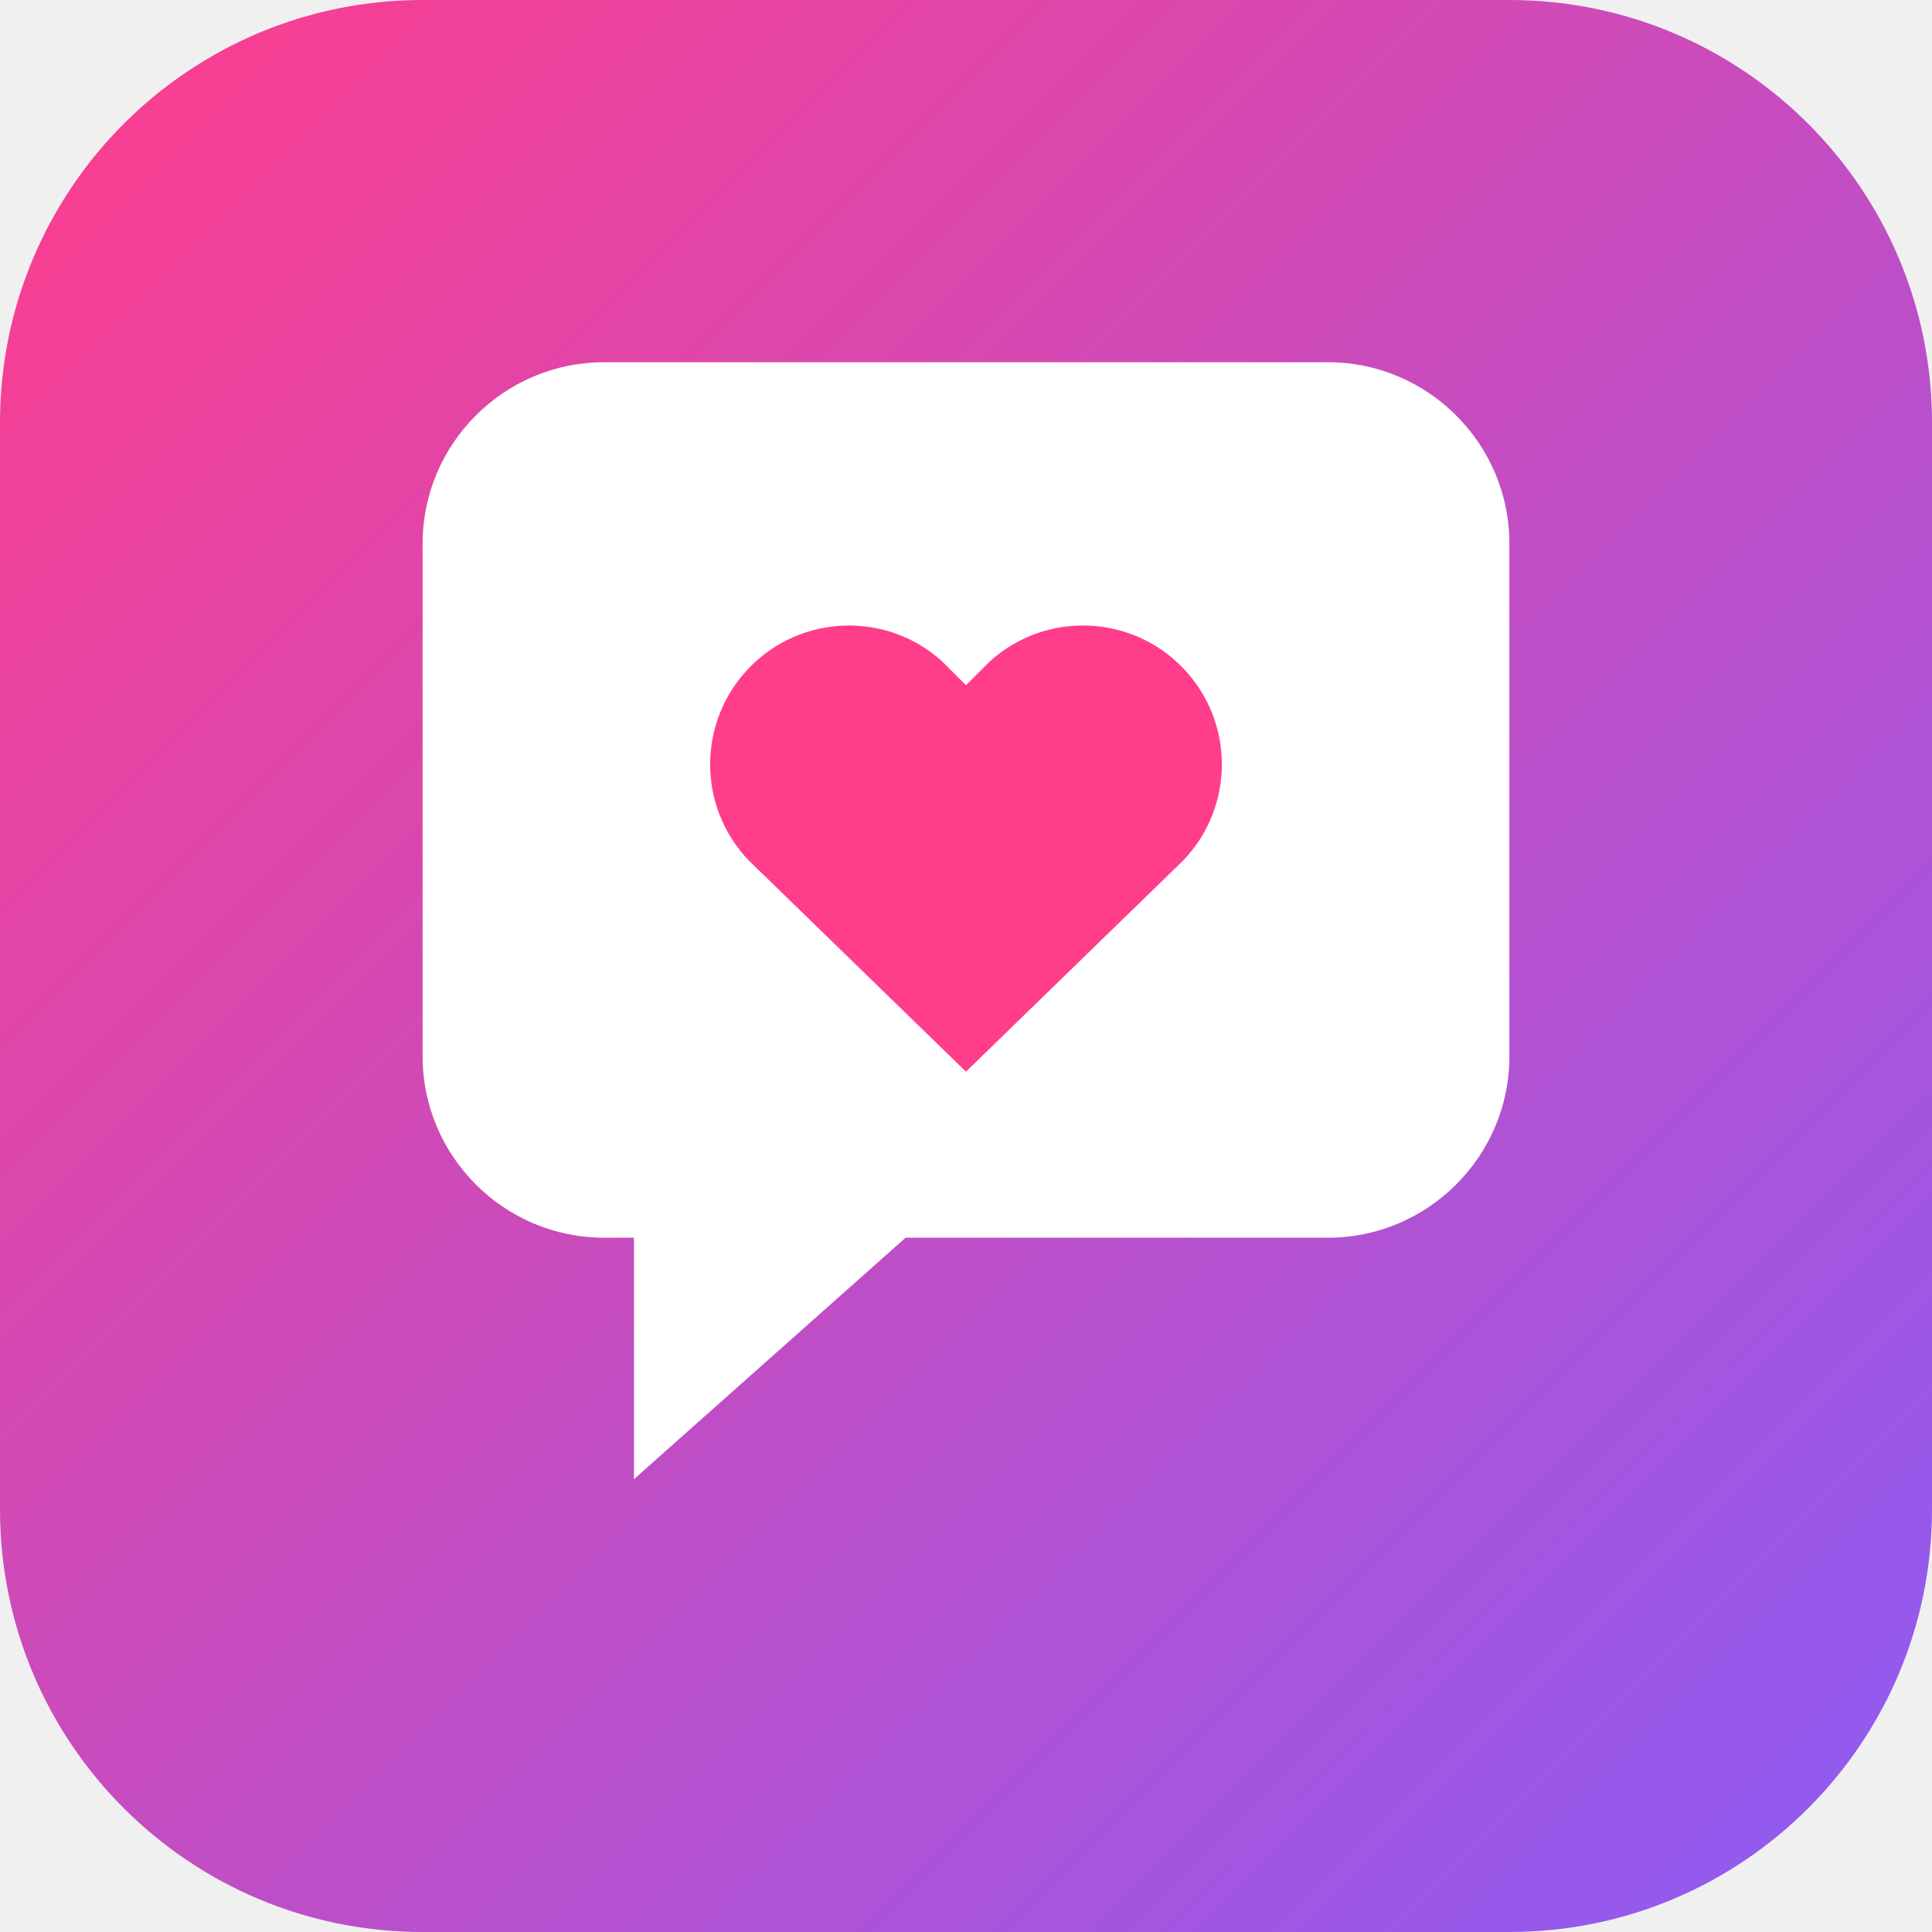
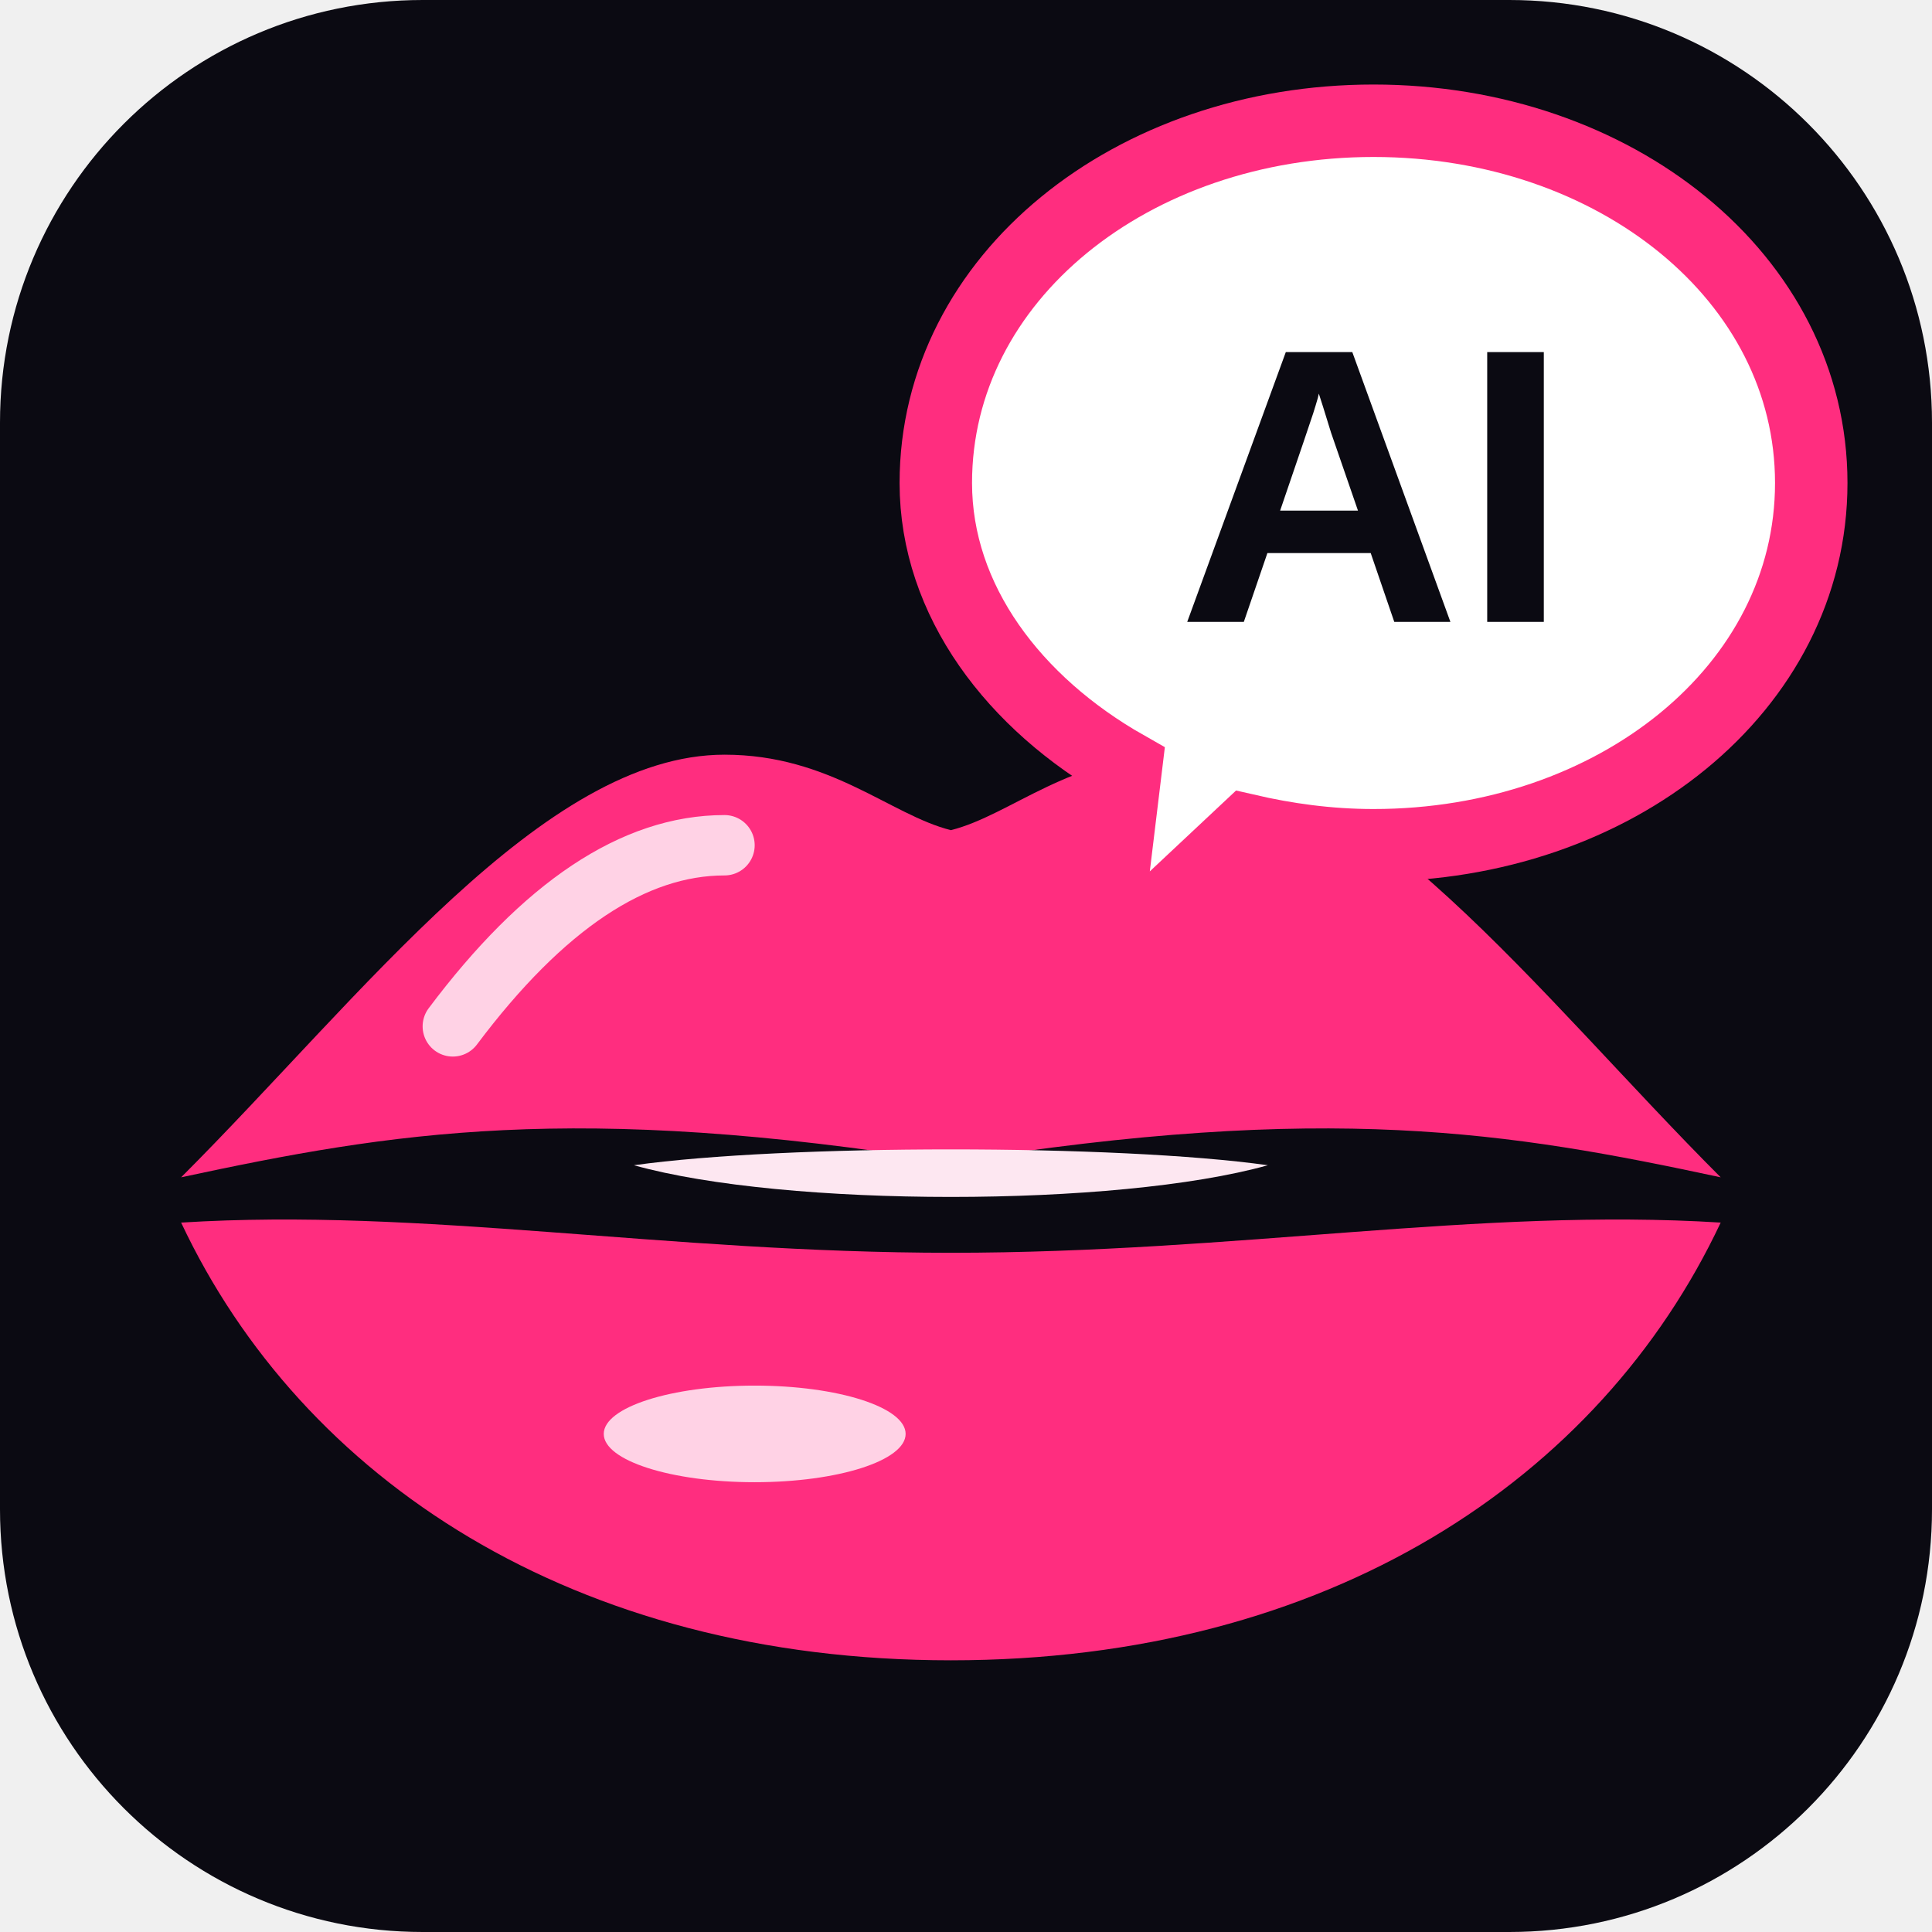
<svg xmlns="http://www.w3.org/2000/svg" viewBox="0 0 64 64">
-   <defs>
-     <linearGradient id="g" x1="0" y1="0" x2="1" y2="1">
-       <stop offset="0" stop-color="#ff3d8b" />
-       <stop offset="1" stop-color="#8b5cf6" />
-     </linearGradient>
-   </defs>
-   <rect width="64" height="64" rx="14" fill="url(#g)" />
-   <path d="M14 18c0-3.3 2.7-6 6-6h24c3.3 0 6 2.7 6 6v17c0 3.3-2.7 6-6 6H30l-9 8v-8h-1c-3.3 0-6-2.7-6-6z" fill="#fff" />
-   <path d="M32 35.5l-7.2-7a4.6 4.6 0 0 1 6.4-6.6l.8.8.8-.8a4.6 4.6 0 0 1 6.4 6.6z" fill="#ff3d8b" />
+   <rect width="64" height="64" rx="14" fill="#0b0a12" />
+   <path d="M6 39 C12 33 18 25 24 25 C27.5 25 29.5 27 31.5 27.5 C33.5 27 35.5 25 39 25 C45 25 51 33 57 39 C50 37.5 44 36.5 31.5 38.5 C19 36.5 13 37.5 6 39 Z" fill="#ff2d7f" />
+   <path d="M6 40.5 C14 40 22 41.5 31.5 41.5 C41 41.5 49 40 57 40.5 C53 49 44 55 31.5 55 C19 55 10 49 6 40.5 Z" fill="#ff2d7f" />
+   <path d="M21 38.6 C26 37.9 37 37.9 42 38.6 C37 40 26 40 21 38.6 Z" fill="#fde7f1" />
+   <path d="M15 34 C18 30 21 28 24 28" stroke="#ffd2e5" stroke-width="2" stroke-linecap="round" fill="none" />
+   <ellipse cx="25" cy="47.5" rx="5" ry="1.6" fill="#ffd2e5" />
+   <path d="M45.5 4 C53.5 4 60 9.2 60 16 C60 22.8 53.5 28 45.5 28 C44 28 42.6 27.8 41.3 27.5 L36.5 32 L37.3 25.4 C33.6 23.3 31 19.9 31 16 C31 9.2 37.5 4 45.5 4 Z" fill="#fff" stroke="#ff2d7f" stroke-width="2.4" />
+   <text x="45.5" y="20.6" text-anchor="middle" font-family="Arial, Helvetica, sans-serif" font-weight="900" font-size="13" fill="#0b0a12">AI</text>
</svg>
